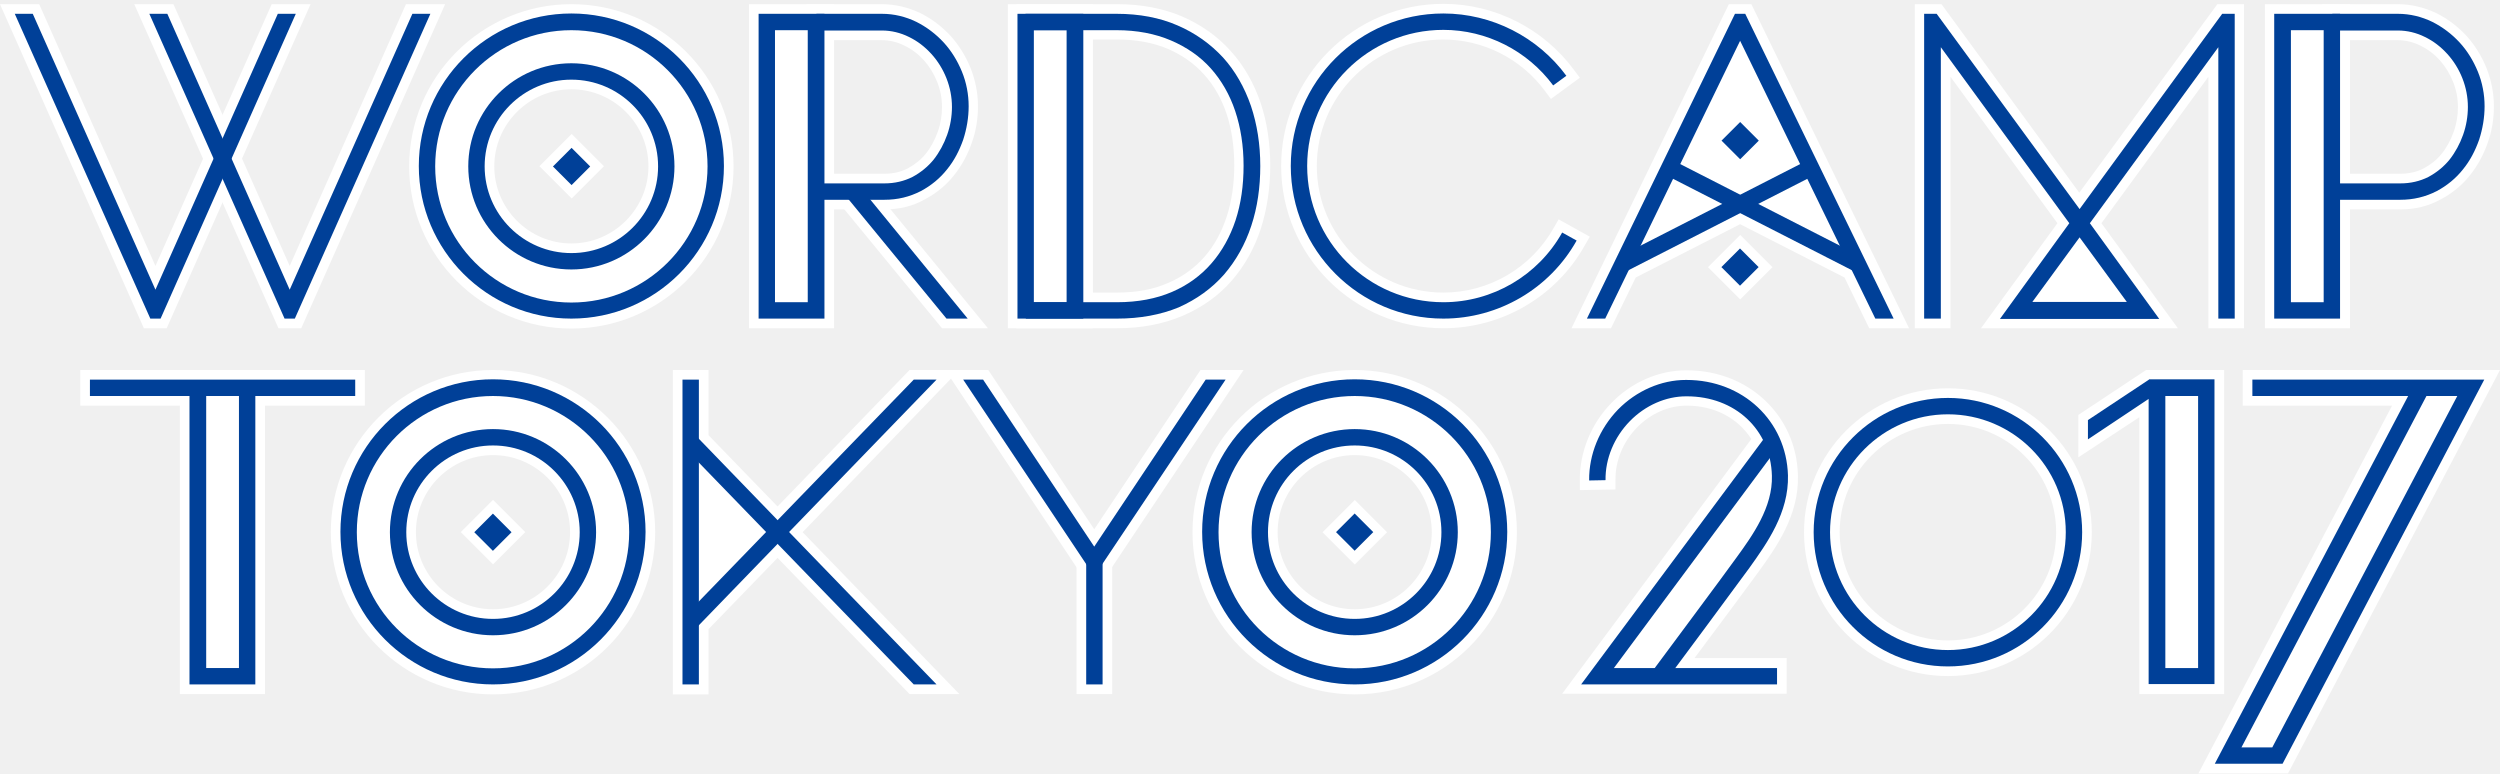
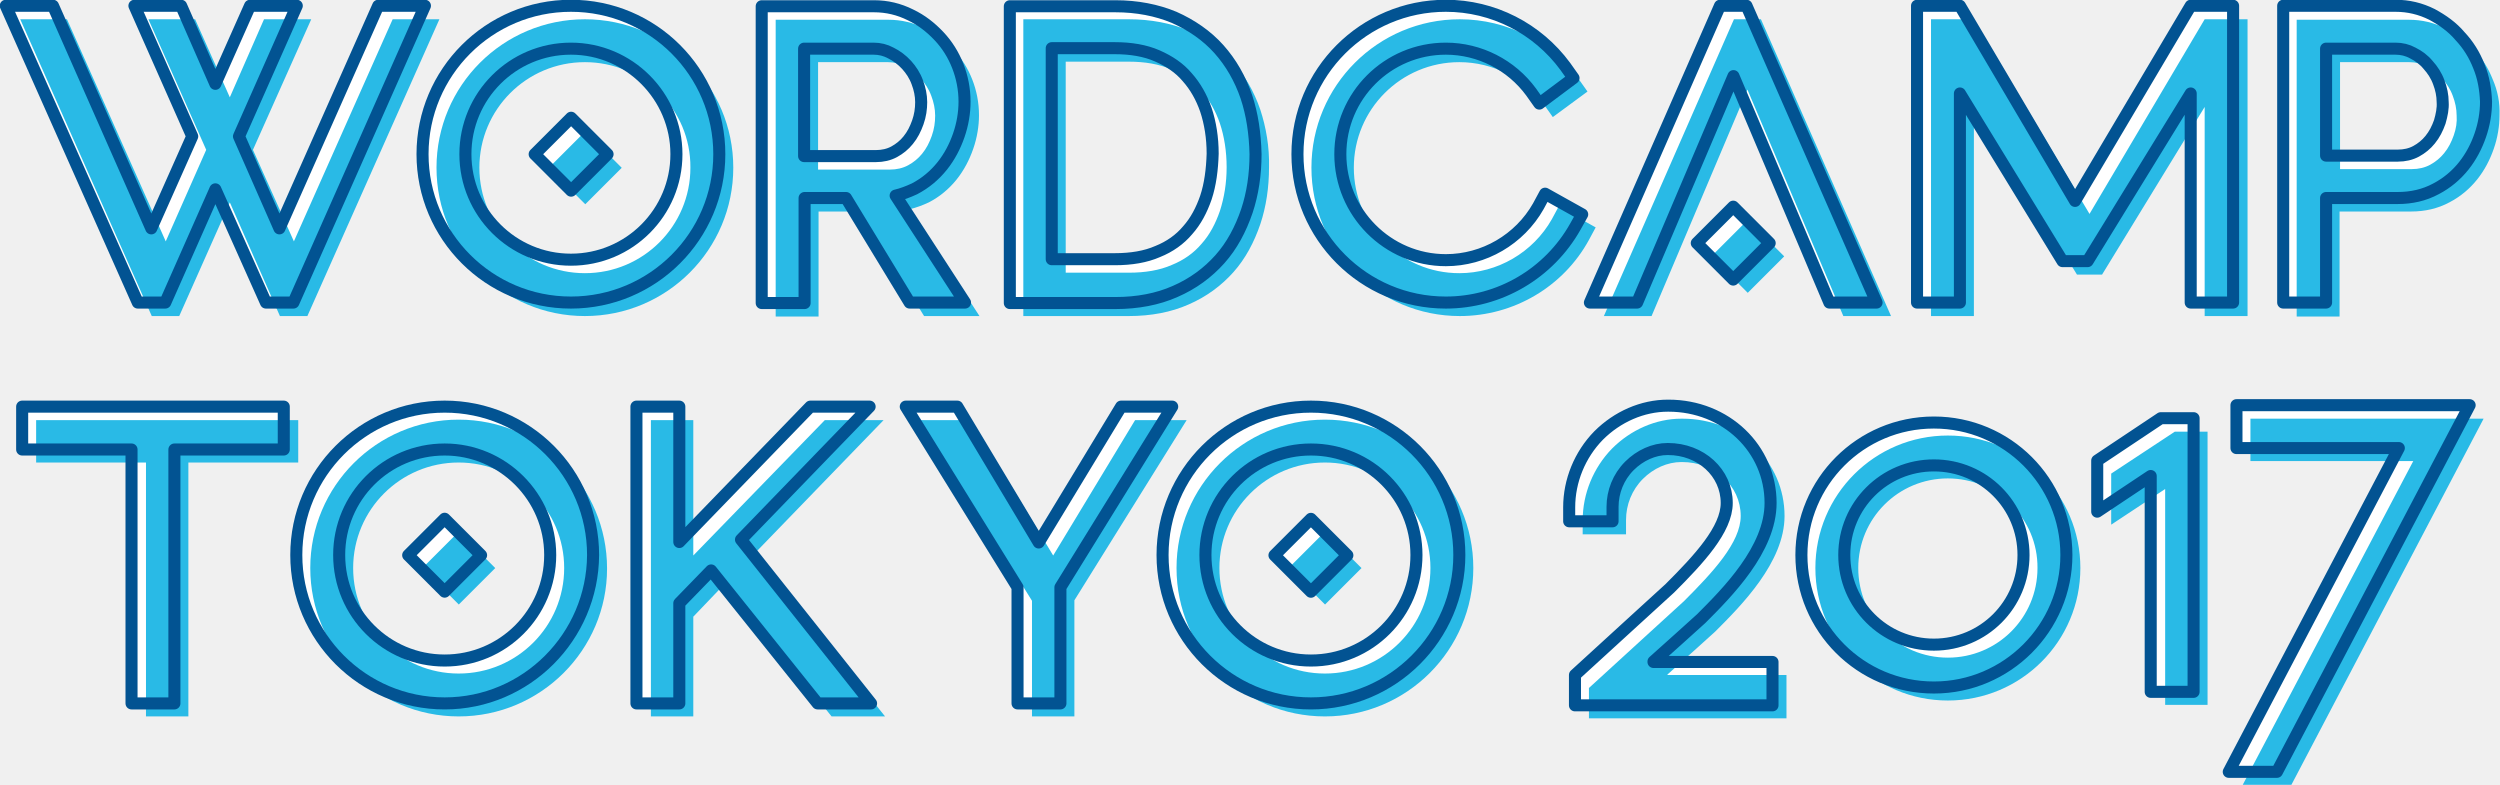
- <svg xmlns="http://www.w3.org/2000/svg" viewBox="0 0 778.4 240.8">
-   <path fill="#FFF" d="M547.2 178.5c5.8-8 13-18 12.6-30.6-.5-18.6-15.4-32.6-34.6-32.6h-.2c-8.5 0-17 3.7-23.2 10.1-6.4 6.5-10 15.4-9.9 24.2v3l11.1-.2v-3c-.1-5.9 2.4-11.9 6.7-16.3 4.2-4.3 9.8-6.8 15.4-6.8h.1c8.8 0 16 4 20.1 10.4L486.4 216h69.9v-11.1h-28.7c7.3-9.7 18-24.2 19.6-26.4zm-135.413-12.778l10.04-10.04 10.042 10.04-10.042 10.04zM167.96 51.75L178 41.71l10.04 10.04L178 61.793zm-24.493 113.918l10.04-10.04 10.042 10.04-10.042 10.04zM531.79 83.193l10.042-10.04 10.04 10.04-10.04 10.04zM268.7 54.7h-2l-7.4 6.1 34 41.4h14.3m27.6 69.6h11.1v44.3h-11.1z" />
-   <path fill="#FFF" d="M340.7 184.9l-46.4-69.7h13.4l33 49.6 33.1-49.6h13.4m219.3 95.3c-24.7 0-44.8-20.1-44.8-44.8s20.1-44.8 44.8-44.8 44.8 20.1 44.8 44.8-20.1 44.8-44.8 44.8zm0-78.5c-18.6 0-33.7 15.1-33.7 33.7s15.1 33.7 33.7 33.7 33.7-15.1 33.7-33.7-15.1-33.7-33.7-33.7zm-453-16.8c-27.8 0-50.5 22.6-50.5 50.5s22.6 50.5 50.5 50.5 50.5-22.6 50.5-50.5-22.7-50.5-50.5-50.5zm24 50.5c0 13.2-10.8 24-24 24s-24-10.8-24-24 10.8-24 24-24 24 10.7 24 24z" />
-   <path fill="#004098" d="M153.5 213.1c-26.2 0-47.5-21.3-47.5-47.5s21.3-47.5 47.5-47.5 47.5 21.3 47.5 47.5c-.1 26.2-21.4 47.5-47.5 47.5zm0-89.8c-23.4 0-42.4 19-42.4 42.4s19 42.4 42.4 42.4 42.4-19 42.4-42.4-19.1-42.4-42.4-42.4z" />
-   <path fill="#004098" d="M153.5 197.8c-17.7 0-32.1-14.4-32.1-32.1s14.4-32.1 32.1-32.1 32.1 14.4 32.1 32.1-14.4 32.1-32.1 32.1zm0-59.1c-14.9 0-27 12.1-27 27s12.1 27 27 27 27-12.1 27-27-12.1-27-27-27z" />
-   <path fill="#004098" d="M153.47 159.915l5.8 5.798-5.8 5.798-5.798-5.797z" />
-   <path fill="#FFF" d="M421.8 115.2c-27.8 0-50.5 22.6-50.5 50.5s22.6 50.5 50.5 50.5 50.5-22.6 50.5-50.5-22.7-50.5-50.5-50.5zm24 50.5c0 13.2-10.8 24-24 24s-24-10.8-24-24 10.8-24 24-24 24 10.7 24 24z" />
-   <path fill="#004098" d="M421.8 213.1c-26.2 0-47.5-21.3-47.5-47.5s21.3-47.5 47.5-47.5 47.5 21.3 47.5 47.5-21.3 47.5-47.5 47.5zm0-89.8c-23.4 0-42.4 19-42.4 42.4s19 42.4 42.4 42.4 42.4-19 42.4-42.4-19-42.4-42.4-42.4z" />
-   <path fill="#004098" d="M421.8 197.8c-17.7 0-32.1-14.4-32.1-32.1s14.4-32.1 32.1-32.1c17.7 0 32.1 14.4 32.1 32.1s-14.4 32.1-32.1 32.1zm0-59.1c-14.9 0-27 12.1-27 27s12.1 27 27 27 27-12.1 27-27-12.1-27-27-27z" />
-   <path fill="#004098" d="M421.782 159.882l5.798 5.798-5.798 5.798-5.798-5.798z" />
-   <path fill="#FFF" d="M113.6 115.2H25v11.1h31v89.8h26.5v-89.8h31.1" />
-   <path fill="#004098" d="M79.5 213.1H59v-92.3h5.2V208h10.2v-87.2h5.1" />
-   <path fill="#004098" d="M28 118.2h82.6v5.1H28z" />
-   <path fill="#FFF" d="M668.2 115.2l-21.1 14v13.2l19-12.5v86.2h26.4V115.2" />
-   <path fill="#004098" d="M669.1 118.2l-19 12.6v6l18.9-12.6V213h20.5v-94.9h-20.4zm15.3 89.8h-10.2v-84.7h10.2V208z" />
-   <g fill="#004098">
-     <path d="M338.2 174.8h5.1v38.3h-5.1z" />
-     <path d="M381.6 118.2h-6.2l-34.7 52-34.6-52h-6.2l40.8 61.2" />
-   </g>
-   <path fill="#FFF" d="M298.7 115.2h-15.5l-41.1 42.5-21.5-22.2v-20.3h-11.1v101h11.1v-20.3l21.5-22.2 41.1 42.4h15.5l-48.8-50.4" />
-   <path fill="#004098" d="M212.5 118.2h5.1v94.9h-5.1z" />
-   <path fill="#004098" d="M216.9 135.9l-3.7 3.6 71.3 73.6h7.1" />
-   <path fill="#004098" d="M284.5 118.2l-71.3 73.6 3.7 3.6 74.7-77.2" />
-   <g fill="#004098">
-     <path d="M518.5 212.2l-4.1-3.1c.2-.3 23.9-32.1 26.2-35.4 5.1-7 11.4-15.8 11.1-25.6-.4-14.4-11.5-24.7-26.5-24.7h-.2c-6.3 0-12.7 2.8-17.5 7.7-4.9 5-7.7 11.7-7.6 18.4l-5.1.1c-.1-8.1 3.2-16.1 9-22.1 5.7-5.8 13.4-9.2 21.1-9.2h.2c17.5 0 31.1 12.7 31.6 29.7.3 11.6-6.5 21.1-12 28.8-2.3 3.2-25.2 34.1-26.2 35.4z" />
-     <path d="M553.3 213.1h-61l57.5-77.3 4.1 3-51.4 69.2h50.8" />
-   </g>
-   <path fill="#FFF" d="M698.3 115.2v11.1h46.5l-60.3 114.5h27.9l66-125.6" />
-   <path fill="#004098" d="M773.5 118.2h-72.2v5.1h48.5l-60.2 114.5h21.1l62.8-119.6zm-66 114.5h-9.6l57.6-109.4h9.6l-57.6 109.4zm-101-25.2c-23.1 0-41.8-18.8-41.8-41.8 0-23.1 18.8-41.8 41.8-41.8s41.8 18.8 41.8 41.8c0 23-18.7 41.8-41.8 41.8zm0-78.5c-20.2 0-36.7 16.5-36.7 36.7 0 20.2 16.5 36.7 36.7 36.7 20.2 0 36.7-16.5 36.7-36.7 0-20.3-16.5-36.7-36.7-36.7z" />
-   <path fill="#FFF" d="M449.4 102.2c-27.8 0-50.5-22.6-50.5-50.5 0-27.8 22.6-50.5 50.5-50.5 16 0 31.2 7.7 40.7 20.6l1.8 2.4-9 6.6-1.8-2.4c-7.4-10.1-19.3-16.1-31.7-16.1-21.7 0-39.4 17.7-39.4 39.4s17.7 39.4 39.4 39.4c14.2 0 27.4-7.7 34.4-20.2l1.5-2.6 9.7 5.4-1.5 2.6c-8.9 16-25.8 25.9-44.1 25.9zm298-37h-24.3V54.1h24.3c2.7 0 5.2-.6 7.3-1.7 2.2-1.2 4.1-2.7 5.6-4.6 1.6-2 2.8-4.3 3.7-6.8.9-2.5 1.3-5.1 1.3-7.7 0-2.7-.5-5.3-1.5-7.8s-2.4-4.8-4.1-6.7c-1.7-1.9-3.8-3.5-6.1-4.6-2.2-1.1-4.6-1.7-7.1-1.7h-23.4V1.3h23.4c4.2 0 8.3 1 12.1 2.8 3.6 1.8 6.7 4.2 9.4 7.1 2.6 2.9 4.7 6.3 6.2 10 1.5 3.8 2.3 7.8 2.3 11.9 0 3.8-.6 7.7-1.9 11.3-1.3 3.7-3.1 7.1-5.5 10.1-2.5 3.2-5.6 5.7-9.2 7.6-3.8 2.1-8 3.1-12.5 3.1zm-399.6 37h-31.4V91.1h31.4c6.1 0 11.4-1 15.9-3 4.5-1.9 8.3-4.7 11.3-8.1 3-3.4 5.3-7.6 6.9-12.4 1.6-4.9 2.4-10.3 2.4-16.1 0-5.8-.8-11.3-2.4-16.1-1.6-4.7-3.9-8.8-7-12.2-3-3.4-6.9-6.1-11.3-8-4.5-1.9-9.8-2.9-15.7-2.9h-31.4v-11h31.4c7.4 0 14.2 1.3 20.1 3.8 6 2.6 11.1 6.2 15.2 10.8 4.1 4.5 7.2 10 9.3 16.1 2 6 3 12.6 3 19.6 0 6.9-1 13.5-2.9 19.5-2 6.2-5.1 11.7-9.1 16.3-4.1 4.7-9.2 8.3-15.2 10.9-6.1 2.6-12.9 3.9-20.5 3.9zm-254 0h-7.1L41.8 1.3H54l36.2 81.5 36.2-81.5h12.2" />
-   <path fill="#FFF" d="M51.9 102.2h-7.1L0 1.3h12.2l36.2 81.5L84.6 1.3h12.1m178.7 63.9h-24.3V54.1h24.3c2.7 0 5.2-.6 7.3-1.7 2.2-1.2 4.1-2.7 5.6-4.6 1.6-2 2.8-4.3 3.7-6.8.9-2.5 1.3-5.1 1.3-7.7 0-2.7-.5-5.3-1.5-7.8s-2.4-4.8-4.1-6.7c-1.7-1.9-3.8-3.5-6.1-4.6-2.2-1.1-4.6-1.7-7.1-1.7h-23.4V1.3h23.4c4.2 0 8.3 1 12.1 2.8 3.6 1.8 6.7 4.2 9.4 7.1 2.6 2.9 4.7 6.3 6.2 10 1.5 3.8 2.3 7.8 2.3 11.9 0 3.8-.6 7.7-1.9 11.3-1.3 3.7-3.1 7.1-5.5 10.1-2.5 3.2-5.6 5.7-9.2 7.6-3.7 2.1-7.9 3.1-12.5 3.1zM177.9 1.3c-27.8 0-50.5 22.6-50.5 50.5 0 27.8 22.6 50.5 50.5 50.5s50.5-22.6 50.5-50.5-22.6-50.5-50.5-50.5zm24 50.5c0 13.2-10.8 24-24 24s-24-10.8-24-24 10.8-24 24-24 24 10.7 24 24z" />
-   <path fill="#004098" d="M177.9 99.2c-26.2 0-47.5-21.3-47.5-47.5s21.3-47.5 47.5-47.5 47.5 21.3 47.5 47.5-21.3 47.5-47.5 47.5zm0-89.8c-23.4 0-42.4 19-42.4 42.4s19 42.4 42.4 42.4 42.4-19 42.4-42.4-19-42.4-42.4-42.4z" />
-   <path fill="#004098" d="M177.9 83.9c-17.7 0-32.1-14.4-32.1-32.1s14.4-32.1 32.1-32.1S210 34.1 210 51.8s-14.4 32.1-32.1 32.1zm0-59.1c-14.9 0-27 12.1-27 27s12.1 27 27 27 27-12.1 27-27-12.1-27-27-27z" />
-   <path fill="#004098" d="M177.964 46.034l5.798 5.8-5.798 5.797-5.8-5.797zM449.4 99.2c-26.2 0-47.5-21.3-47.5-47.5s21.3-47.5 47.5-47.5c15.1 0 29.4 7.3 38.3 19.4l-4.1 3c-8-10.8-20.7-17.3-34.2-17.3-23.4 0-42.4 19-42.4 42.4s19 42.4 42.4 42.4c15.3 0 29.5-8.3 37-21.7l4.5 2.5c-8.4 15-24.3 24.3-41.5 24.3z" />
-   <path fill="#FFF" d="M705.2 1.3h26.5v100.9h-26.5z" />
-   <path fill="#004098" d="M747.4 62.2h-21.3v-5.1h21.3c3.2 0 6.1-.7 8.7-2 2.6-1.4 4.8-3.2 6.6-5.4 1.8-2.3 3.2-4.9 4.2-7.7s1.5-5.8 1.5-8.7c0-3.1-.6-6.1-1.7-8.9-1.1-2.8-2.7-5.4-4.7-7.6-2-2.2-4.3-4-7-5.3-2.6-1.3-5.5-2-8.4-2h-20.4V4.3h20.4c3.8 0 7.4.9 10.7 2.5 3.2 1.6 6.1 3.8 8.5 6.4 2.4 2.6 4.3 5.7 5.7 9.1 1.4 3.4 2.1 7.1 2.1 10.8 0 3.5-.6 7-1.7 10.4-1.2 3.4-2.8 6.5-5 9.2-2.2 2.8-5 5.1-8.2 6.8-3.5 1.8-7.3 2.7-11.3 2.7z" />
-   <path fill="#004098" d="M728.6 99.2h-20.5V4.3h20.5v94.9zm-15.3-5.1h10.2V9.4h-10.2v84.7z" />
-   <path fill="#FFF" d="M313.8 1.3h26.5v100.9h-26.5z" />
-   <path fill="#004098" d="M347.8 99.2h-28.4v-5.1h28.4c6.5 0 12.2-1.1 17.1-3.2 4.9-2.1 9-5.1 12.3-8.9 3.3-3.8 5.8-8.3 7.5-13.4 1.7-5.2 2.5-10.9 2.5-17 0-6.2-.9-11.9-2.6-17-1.7-5.1-4.3-9.6-7.6-13.3-3.3-3.7-7.5-6.6-12.4-8.7-4.9-2.1-10.6-3.2-16.9-3.2h-28.4V4.3h28.4c7 0 13.4 1.2 18.9 3.6 5.6 2.4 10.3 5.8 14.2 10 3.8 4.2 6.7 9.3 8.7 15.1 1.9 5.7 2.9 11.9 2.9 18.7 0 6.6-.9 12.9-2.8 18.6-1.9 5.8-4.8 10.9-8.5 15.2-3.8 4.3-8.5 7.7-14.1 10.2-5.6 2.3-12 3.5-19.2 3.5z" />
-   <path fill="#004098" d="M337.3 99.2h-20.5V4.3h20.5v94.9zm-15.4-5.1h10.2V9.4h-10.2v84.7z" />
-   <g fill="#004098">
-     <path d="M134 4.3h-5.6L90.2 90.2 52.1 4.3h-5.6l42.1 94.9h3.2" />
-     <path d="M92.1 4.3h-5.6L48.4 90.2 10.2 4.3H4.6l42.2 94.9H50" />
-   </g>
-   <path fill="#FFF" d="M233.2 1.3h26.5v100.9h-26.5z" />
-   <path fill="#004098" d="M275.4 62.2h-21.3v-5.1h21.3c3.2 0 6.1-.7 8.7-2 2.6-1.4 4.8-3.2 6.6-5.4 1.8-2.3 3.2-4.9 4.2-7.7s1.5-5.8 1.5-8.7c0-3.1-.6-6.1-1.7-8.9-1.1-2.8-2.7-5.4-4.7-7.6-2-2.2-4.3-4-7-5.3-2.6-1.3-5.5-2-8.4-2h-20.4V4.3h20.4c3.8 0 7.4.9 10.7 2.5 3.2 1.6 6.1 3.8 8.5 6.4 2.4 2.6 4.3 5.7 5.7 9.1 1.4 3.4 2.1 7.1 2.1 10.8 0 3.5-.6 7-1.7 10.4-1.2 3.4-2.8 6.5-5 9.2-2.2 2.8-5 5.1-8.2 6.8-3.5 1.8-7.2 2.7-11.3 2.7z" />
-   <path fill="#004098" d="M256.7 99.2h-20.5V4.3h20.5v94.9zm-15.4-5.1h10.2V9.4h-10.2v84.7zm26.2-36.2l-4 3.3 31.2 38h6.6" />
-   <path fill="#FFF" d="M545.3 1.3h-7l-49 100.9h12.3l7.7-15.8 32.5-16.6 32.5 16.6 7.7 15.8h12.4" />
-   <path fill="#004098" d="M563.05 49.78l2.32 4.54-59.478 30.4-2.32-4.54z" />
-   <path fill="#004098" d="M520.62 49.79l59.48 30.4-2.322 4.542-59.48-30.4zm21.195-11.804l5.798 5.8-5.798 5.797-5.8-5.798zm-.048 39.38l5.798 5.798-5.798 5.8-5.8-5.8z" />
-   <path fill="#004098" d="M543.4 4.3h-3.2l-46.1 94.9h5.7l42-86.5 42.1 86.5h5.7" />
-   <path fill="#FFF" d="M690.4 1.3l-43 58.7-42.9-58.7h-8.3v100.9h11.1V23.9l33.3 45.6-23.8 32.7h61.3l-23.8-32.7 33.3-45.6v78.3h11.1V1.3" />
-   <path fill="#004098" d="M604.3 99.2V14.7l40 54.8-21.6 29.8h49.6l-21.6-29.8 40-54.8v84.5h5.1V4.3h-3.9l-44.4 60.8L603 4.3h-3.9v94.9h5.2zm57.9-5.2h-29.4l14.7-20.1L662.2 94z" />
+ <svg xmlns="http://www.w3.org/2000/svg" id="レイヤー_1" width="518.9" height="162.9" viewBox="0 0 518.9 162.9">
+   <style>.st0{fill:#fff}.st1{fill:#29bae6}.st2{fill:none;stroke:#025392;stroke-width:2.5;stroke-linecap:round;stroke-linejoin:round}</style>
+   <path class="st0" d="M118.5 62.8c-17 0-30.8-13.8-30.8-30.8s13.8-30.8 30.8-30.8S149.3 15 149.3 32s-13.8 30.8-30.8 30.8zm0-52.7c-12.1 0-21.9 9.8-21.9 21.9 0 12.1 9.8 21.9 21.9 21.9 12.1 0 21.9-9.8 21.9-21.9 0-12-9.8-21.9-21.9-21.9z" />
+   <path transform="rotate(-44.996 118.491 32.04)" class="st0" d="M113.2 26.7h10.7v10.7h-10.7z" />
+   <path class="st0" d="M300.1 62.8c-17 0-30.8-13.8-30.8-30.8s13.8-30.8 30.8-30.8c9.8 0 19 4.7 24.8 12.6l1.7 2.4-7.1 5.3-1.7-2.4c-4.1-5.6-10.7-9-17.7-9-12.1 0-21.9 9.8-21.9 21.9s9.8 22 21.9 22c7.9 0 15.3-4.3 19.2-11.2l1.4-2.6 7.7 4.3L327 47c-5.5 9.8-15.8 15.8-26.9 15.8zm-41.4-42.7c-1.3-3.8-3.2-7.1-5.7-9.9-2.5-2.8-5.7-5-9.3-6.6-3.6-1.5-7.7-2.3-12.2-2.3h-21.9v61.6h21.9c4.6 0 8.8-.8 12.4-2.4 3.7-1.6 6.8-3.9 9.3-6.7 2.5-2.8 4.3-6.2 5.6-10 1.2-3.6 1.8-7.6 1.8-11.8-.1-4.3-.7-8.3-1.9-11.9zM250.3 41c-.9 2.6-2.1 4.9-3.8 6.8-1.6 1.9-3.7 3.4-6.2 4.4-2.5 1.1-5.5 1.6-8.9 1.6h-13.1V10h13.1c3.3 0 6.3.5 8.8 1.6 2.5 1.1 4.6 2.5 6.2 4.4 1.7 1.9 3 4.2 3.9 6.8.9 2.7 1.4 5.8 1.4 9.1-.1 3.3-.5 6.4-1.4 9.1z" />
+   <path transform="rotate(-44.992 359.763 50.457)" class="st0" d="M354.4 45.1h10.7v10.7h-10.7z" />
+   <path class="st0" d="M379.7 62.8l-19.9-47-20 47H330l27-61.6h5.5l27 61.6zm134.8-49.1c-.9-2.3-2.2-4.4-3.9-6.2-1.6-1.9-3.6-3.3-5.8-4.5-2.4-1.2-4.9-1.8-7.6-1.8h-23.3v61.6h8.9V41.1h14.9c2.8 0 5.5-.6 7.9-1.9 2.3-1.2 4.2-2.8 5.8-4.8 1.5-1.9 2.6-4 3.4-6.3.8-2.3 1.2-4.7 1.2-7-.1-2.5-.5-5-1.5-7.4zm-8.1 11.6c-.5 1.4-1.1 2.6-2 3.7-.8 1-1.8 1.8-2.9 2.4-1.1.6-2.4.9-3.8.9h-14.9V10.1h14.4c1.3 0 2.5.3 3.6.9 1.2.6 2.3 1.4 3.2 2.5.9 1 1.7 2.2 2.2 3.6.5 1.3.8 2.7.8 4.1.1 1.3-.2 2.7-.6 4.1zM188.8 62.8h11.5l-14.4-22.2c1.3-.3 2.6-.8 3.9-1.4 2.3-1.2 4.2-2.8 5.8-4.8 1.5-1.9 2.6-4 3.4-6.3.8-2.3 1.2-4.7 1.2-7 0-2.6-.5-5.1-1.4-7.4-.9-2.3-2.2-4.4-3.9-6.2-1.7-1.8-3.6-3.3-5.9-4.4-2.4-1.2-4.9-1.8-7.6-1.8h-23.3v61.6h8.9V41.1h8.6l13.2 21.7zm-21.9-52.7h14.4c1.3 0 2.5.3 3.6.9 1.2.6 2.3 1.4 3.3 2.5.9 1 1.7 2.2 2.2 3.6.5 1.3.8 2.7.8 4.1 0 1.4-.2 2.8-.7 4.2-.5 1.4-1.1 2.6-2 3.7-.8 1-1.8 1.8-2.9 2.4-1.1.6-2.4.9-3.8.9h-14.9V10.1zM78.5 1.2L58 47.4l-8.4-19.1 12-27.1h-9.7l-7.2 16.2-7.1-16.2h-9.7l12 27.1-8.5 19.1L11 1.2H1.2l27.4 61.6h5.7l10.4-23.5 10.5 23.5h5.7L88.2 1.2zm376.2 0l-24 40.5-23.9-40.5h-8.9v61.6h8.9V19.4l21.3 34.8h5.2l21.4-34.8v43.4h8.8V1.2z" />
+   <path class="st1" d="M121.4 65.6c-17 0-30.8-13.8-30.8-30.8S104.4 4 121.4 4s30.8 13.8 30.8 30.8-13.8 30.8-30.8 30.8zm0-52.7c-12.1 0-21.9 9.8-21.9 21.9 0 12.1 9.8 21.9 21.9 21.9 12.1 0 21.9-9.8 21.9-21.9.1-12.1-9.8-21.9-21.9-21.9z" />
+   <path transform="rotate(-45.001 121.439 34.804)" class="st1" d="M116.1 29.5h10.7v10.7h-10.7z" />
+   <path class="st1" d="M303 65.6c-17 0-30.8-13.8-30.8-30.8S286 4 303 4c9.8 0 19 4.7 24.8 12.6l1.7 2.4-7.2 5.3-1.7-2.4c-4.1-5.6-10.7-9-17.7-9-12.1 0-21.9 9.8-21.9 21.9 0 12.1 9.8 21.9 21.9 21.9 7.9 0 15.3-4.3 19.2-11.2l1.4-2.6 7.7 4.3-1.4 2.6c-5.3 9.7-15.6 15.8-26.8 15.8zm-41.4-42.8c-1.3-3.8-3.2-7.1-5.7-9.9-2.5-2.8-5.7-5-9.3-6.6C243 4.8 238.8 4 234.3 4h-21.9v61.6h21.9c4.6 0 8.8-.8 12.4-2.4 3.7-1.6 6.8-3.9 9.3-6.7 2.5-2.8 4.3-6.2 5.6-10 1.2-3.6 1.8-7.6 1.8-11.8.1-4.2-.6-8.2-1.8-11.9zm-8.4 21c-.9 2.6-2.1 4.9-3.8 6.8-1.6 1.9-3.7 3.4-6.2 4.4-2.5 1.1-5.5 1.6-8.9 1.6h-13.1V12.8h13.1c3.3 0 6.3.5 8.8 1.6 2.5 1.1 4.6 2.5 6.2 4.4 1.7 1.9 3 4.2 3.9 6.8.9 2.7 1.4 5.8 1.4 9.1s-.5 6.3-1.4 9.1z" />
+   <path transform="rotate(-44.992 362.712 53.214)" class="st1" d="M357.4 47.9h10.7v10.7h-10.7z" />
+   <path class="st1" d="M382.6 65.6l-19.9-47-19.9 47h-9.9l27-61.6h5.6l27 61.6zm134.8-49.1c-.9-2.3-2.2-4.4-3.9-6.2-1.7-1.8-3.6-3.3-5.9-4.4-2.4-1.2-4.9-1.8-7.6-1.8h-23.3v61.6h8.9V43.9h14.9c2.8 0 5.5-.6 7.9-1.9 2.3-1.2 4.2-2.8 5.8-4.8 1.5-1.9 2.6-4 3.4-6.3.8-2.3 1.2-4.7 1.2-7 .1-2.6-.4-5.1-1.4-7.4zm-8.1 11.6c-.5 1.4-1.1 2.6-2 3.7-.8 1-1.8 1.8-2.9 2.4-1.1.6-2.4.9-3.8.9h-14.9V12.9h14.4c1.3 0 2.5.3 3.6.9 1.2.6 2.3 1.4 3.2 2.5.9 1 1.7 2.2 2.2 3.6.5 1.3.8 2.7.8 4.1.1 1.3-.1 2.7-.6 4.1zM191.8 65.6h11.5l-14.4-22.2c1.3-.3 2.6-.8 3.9-1.4 2.3-1.2 4.2-2.8 5.8-4.8 1.5-1.9 2.6-4 3.4-6.3.8-2.3 1.2-4.7 1.2-7 0-2.6-.5-5.1-1.4-7.4-.9-2.3-2.2-4.4-3.9-6.2-1.7-1.8-3.6-3.3-5.9-4.4-2.4-1.2-4.9-1.8-7.6-1.8H161v61.6h8.9V43.9h8.6l13.3 21.7zm-21.9-52.7h14.4c1.3 0 2.5.3 3.6.9 1.2.6 2.3 1.4 3.2 2.5.9 1 1.7 2.2 2.2 3.6.5 1.3.8 2.7.8 4.1 0 1.4-.2 2.8-.7 4.2-.5 1.4-1.1 2.6-2 3.7-.8 1-1.8 1.8-2.9 2.4-1.1.6-2.4.9-3.8.9h-14.9V12.9zM81.5 4L61 50.1l-8.5-19L64.6 4h-9.8l-7.1 16.2L40.5 4h-9.7l12 27.1-8.4 19L13.9 4H4.2l27.3 61.6h5.7L47.7 42l10.4 23.6h5.7L91.2 4zm376.1 0l-23.9 40.4-24-40.4h-8.9v61.6h8.9V22.2L431.1 57h5.2l21.3-34.8v43.4h8.9V4z" />
+   <path class="st2" d="M118.5 62.8c-17 0-30.8-13.8-30.8-30.8s13.8-30.8 30.8-30.8S149.3 15 149.3 32s-13.8 30.8-30.8 30.8zm0-52.7c-12.1 0-21.9 9.8-21.9 21.9 0 12.1 9.8 21.9 21.9 21.9 12.1 0 21.9-9.8 21.9-21.9 0-12-9.8-21.9-21.9-21.9z" />
+   <path transform="rotate(-44.996 118.491 32.04)" class="st2" d="M113.2 26.7h10.7v10.7h-10.7z" />
+   <path class="st2" d="M300.1 62.8c-17 0-30.8-13.8-30.8-30.8s13.8-30.8 30.8-30.8c9.8 0 19 4.7 24.8 12.6l1.7 2.4-7.1 5.3-1.7-2.4c-4.1-5.6-10.7-9-17.7-9-12.1 0-21.9 9.8-21.9 21.9s9.8 22 21.9 22c7.9 0 15.3-4.3 19.2-11.2l1.4-2.6 7.7 4.3L327 47c-5.5 9.8-15.8 15.8-26.9 15.8zm-41.4-42.7c-1.3-3.8-3.2-7.1-5.7-9.9-2.5-2.8-5.7-5-9.3-6.6-3.6-1.5-7.7-2.3-12.2-2.3h-21.9v61.6h21.9c4.6 0 8.8-.8 12.4-2.4 3.7-1.6 6.8-3.9 9.3-6.7 2.5-2.8 4.3-6.2 5.6-10 1.2-3.6 1.8-7.6 1.8-11.8-.1-4.3-.7-8.3-1.9-11.9zM250.3 41c-.9 2.6-2.1 4.9-3.8 6.8-1.6 1.9-3.7 3.4-6.2 4.4-2.5 1.1-5.5 1.6-8.9 1.6h-13.1V10h13.1c3.3 0 6.3.5 8.8 1.6 2.5 1.1 4.6 2.5 6.2 4.4 1.7 1.9 3 4.2 3.9 6.8.9 2.7 1.4 5.8 1.4 9.1-.1 3.3-.5 6.4-1.4 9.1z" />
+   <path transform="rotate(-44.992 359.763 50.457)" class="st2" d="M354.4 45.1h10.7v10.7h-10.7z" />
+   <path class="st2" d="M379.7 62.8l-19.9-47-20 47H330l27-61.6h5.5l27 61.6zm134.8-49.1c-.9-2.3-2.2-4.4-3.9-6.2-1.6-1.9-3.6-3.3-5.8-4.5-2.4-1.2-4.9-1.8-7.6-1.8h-23.3v61.6h8.9V41.1h14.9c2.8 0 5.5-.6 7.9-1.9 2.3-1.2 4.2-2.8 5.8-4.8 1.5-1.9 2.6-4 3.4-6.3.8-2.3 1.2-4.7 1.2-7-.1-2.5-.5-5-1.5-7.4zm-8.1 11.6c-.5 1.4-1.1 2.6-2 3.7-.8 1-1.8 1.8-2.9 2.4-1.1.6-2.4.9-3.8.9h-14.9V10.1h14.4c1.3 0 2.5.3 3.6.9 1.2.6 2.3 1.4 3.2 2.5.9 1 1.7 2.2 2.2 3.6.5 1.3.8 2.7.8 4.1.1 1.3-.2 2.7-.6 4.1zM188.8 62.8h11.5l-14.4-22.2c1.3-.3 2.6-.8 3.9-1.4 2.3-1.2 4.2-2.8 5.8-4.8 1.5-1.9 2.6-4 3.4-6.3.8-2.3 1.2-4.7 1.2-7 0-2.6-.5-5.1-1.4-7.4-.9-2.3-2.2-4.4-3.9-6.2-1.7-1.8-3.6-3.3-5.9-4.4-2.4-1.2-4.9-1.8-7.6-1.8h-23.3v61.6h8.9V41.1h8.6l13.2 21.7zm-21.9-52.7h14.4c1.3 0 2.5.3 3.6.9 1.2.6 2.3 1.4 3.3 2.5.9 1 1.7 2.2 2.2 3.6.5 1.3.8 2.7.8 4.1 0 1.4-.2 2.8-.7 4.2-.5 1.4-1.1 2.6-2 3.7-.8 1-1.8 1.8-2.9 2.4-1.1.6-2.4.9-3.8.9h-14.9V10.1zM78.5 1.2L58 47.4l-8.4-19.1 12-27.1h-9.7l-7.2 16.2-7.1-16.2h-9.7l12 27.1-8.5 19.1L11 1.2H1.2l27.4 61.6h5.7l10.4-23.5 10.5 23.5h5.7L88.2 1.2zm376.2 0l-24 40.5-23.9-40.5h-8.9v61.6h8.9V19.4l21.3 34.8h5.2l21.4-34.8v43.4h8.8V1.2z" />
+   <path class="st0" d="M92.3 146c-17 0-30.8-13.8-30.8-30.8s13.8-30.8 30.8-30.8 30.8 13.8 30.8 30.8c-.1 17-13.9 30.8-30.8 30.8zm0-52.7c-12.1 0-21.9 9.8-21.9 21.9 0 12.1 9.8 21.9 21.9 21.9 12.1 0 21.9-9.8 21.9-21.9 0-12.1-9.9-21.9-21.9-21.9z" />
+   <path transform="rotate(-45.001 92.253 115.197)" class="st0" d="M86.9 109.9h10.7v10.7H86.9z" />
+   <path class="st0" d="M272.1 146c-17 0-30.8-13.8-30.8-30.8s13.8-30.8 30.8-30.8 30.8 13.8 30.8 30.8S289 146 272.1 146zm0-52.7c-12.1 0-21.9 9.8-21.9 21.9 0 12.1 9.8 21.9 21.9 21.9 12.1 0 21.9-9.8 21.9-21.9 0-12.1-9.8-21.9-21.9-21.9z" />
+   <path transform="rotate(-45.001 272.079 115.2)" class="st0" d="M266.7 109.9h10.7v10.7h-10.7z" />
+   <path class="st0" d="M243.3 84.4h-10.6l-17.1 28.2-16.9-28.2H188l23.2 37.5V146h8.9v-24.1zm-184.4 0H4.6v8.9h22.7V146h8.9V93.3h22.7zM169.7 146h11.1l-27-34 26.7-27.6h-12.3L141 112.5V84.4h-8.9V146h8.9v-20.8l6.6-6.8z" />
+   <path class="st1" d="M95.2 148.7c-17 0-30.8-13.8-30.8-30.8s13.8-30.8 30.8-30.8S126 101 126 118c0 16.9-13.8 30.7-30.8 30.7zm0-52.7c-12.1 0-21.9 9.8-21.9 21.9 0 12.1 9.8 21.9 21.9 21.9 12.1 0 21.9-9.8 21.9-21.9 0-12-9.8-21.9-21.9-21.9z" />
+   <path transform="rotate(-45.001 95.188 117.958)" class="st1" d="M89.9 112.6h10.7v10.7H89.9z" />
+   <path class="st1" d="M275 148.7c-17 0-30.8-13.8-30.8-30.8S258 87.1 275 87.1s30.8 13.8 30.8 30.8-13.8 30.8-30.8 30.8zm0-52.7c-12.1 0-21.9 9.8-21.9 21.9 0 12.1 9.8 21.9 21.9 21.9 12.1 0 21.9-9.8 21.9-21.9 0-12-9.8-21.9-21.9-21.9z" />
+   <path transform="rotate(-45.001 274.99 117.96)" class="st1" d="M269.7 112.6h10.7v10.7h-10.7z" />
+   <path class="st1" d="M246.3 87.2h-10.7l-17 28.1-17-28.1h-10.7l23.3 37.5v24h8.8v-24.1zm-184.4 0H7.5V96h22.8v52.7h8.8V96h22.8zm110.7 61.5h11.1l-27-33.9 26.7-27.6h-12.2l-27.3 28.1V87.2h-8.8v61.5h8.8V128l6.6-6.9z" />
+   <path class="st2" d="M92.3 146c-17 0-30.8-13.8-30.8-30.8s13.8-30.8 30.8-30.8 30.8 13.8 30.8 30.8c-.1 17-13.9 30.8-30.8 30.8zm0-52.7c-12.1 0-21.9 9.8-21.9 21.9 0 12.1 9.8 21.9 21.9 21.9 12.1 0 21.9-9.8 21.9-21.9 0-12.1-9.9-21.9-21.9-21.9z" />
+   <path transform="rotate(-45.001 92.253 115.197)" class="st2" d="M86.9 109.9h10.7v10.7H86.9z" />
+   <path class="st2" d="M272.1 146c-17 0-30.8-13.8-30.8-30.8s13.8-30.8 30.8-30.8 30.8 13.8 30.8 30.8S289 146 272.1 146zm0-52.7c-12.1 0-21.9 9.8-21.9 21.9 0 12.1 9.8 21.9 21.9 21.9 12.1 0 21.9-9.8 21.9-21.9 0-12.1-9.8-21.9-21.9-21.9z" />
+   <path transform="rotate(-45.001 272.079 115.2)" class="st2" d="M266.7 109.9h10.7v10.7h-10.7z" />
+   <path class="st2" d="M243.3 84.4h-10.6l-17.1 28.2-16.9-28.2H188l23.2 37.5V146h8.9v-24.1zm-184.4 0H4.6v8.9h22.7V146h8.9V93.3h22.7zM169.7 146h11.1l-27-34 26.7-27.6h-12.3L141 112.5V84.4h-8.9V146h8.9v-20.8l6.6-6.8z" />
+   <path class="st0" d="M462.6 160.2L497.9 93h-33.7v-8.9h48.4l-40 76.1zm-61.2-17.5c-15.2 0-27.5-12.3-27.5-27.5s12.3-27.5 27.5-27.5 27.5 12.3 27.5 27.5c0 15.1-12.3 27.5-27.5 27.5zm0-46.1c-10.3 0-18.6 8.3-18.6 18.6s8.3 18.6 18.6 18.6 18.6-8.3 18.6-18.6-8.3-18.6-18.6-18.6zm53.9-9.8h-6.8l-13.2 8.8v10.6l11.1-7.4v44.8h8.9zm-112.1 50.5c2.4-2.1 9-8.1 9.9-8.9 5.4-5.4 14.4-14.4 14.4-24 0-11.3-9.3-20.2-21.2-20.2h-.1c-5.3 0-10.5 2.3-14.4 6.2-3.9 4-6.1 9.4-6.1 14.9v2.9h9v-3c0-3.1 1.2-6.2 3.5-8.5 2.2-2.2 5.1-3.5 7.9-3.5h.1c6.8 0 12.2 4.9 12.2 11.2 0 5.5-5.8 11.7-11.8 17.7-.5.5-12.1 11-19.7 18v6.3h41v-9h-24.7z" />
+   <path class="st1" d="M465.5 162.9l35.4-67.2h-33.8v-8.8h48.4l-39.9 76zm-61.2-17.5c-15.2 0-27.5-12.3-27.5-27.5s12.3-27.5 27.5-27.5 27.5 12.3 27.5 27.5-12.3 27.5-27.5 27.5zm0-46.1c-10.3 0-18.6 8.3-18.6 18.6s8.3 18.6 18.6 18.6 18.6-8.3 18.6-18.6c.1-10.2-8.3-18.6-18.6-18.6zm53.9-9.7h-6.8l-13.2 8.7v10.6l11.2-7.4v44.8h8.8zM346.1 140c2.4-2.1 9-8.1 9.9-8.9 5.4-5.4 14.4-14.4 14.4-24 0-11.3-9.3-20.2-21.2-20.2h-.2c-5.3 0-10.5 2.3-14.4 6.2-3.9 4-6.1 9.4-6.1 14.9v2.9h9v-3c0-3.1 1.2-6.2 3.5-8.5 2.2-2.2 5.1-3.5 8-3.5h.1c6.8 0 12.2 4.9 12.2 11.2 0 5.5-5.8 11.7-11.8 17.7-.5.5-12.1 11-19.7 18v6.3h41v-9h-24.7z" />
+   <path class="st2" d="M462.6 160.2L497.9 93h-33.7v-8.9h48.4l-40 76.1zm-61.2-17.5c-15.2 0-27.5-12.3-27.5-27.5s12.3-27.5 27.5-27.5 27.5 12.3 27.5 27.5c0 15.1-12.3 27.5-27.5 27.5zm0-46.1c-10.3 0-18.6 8.3-18.6 18.6s8.3 18.6 18.6 18.6 18.6-8.3 18.6-18.6-8.3-18.6-18.6-18.6zm53.9-9.8h-6.8l-13.2 8.8v10.6l11.1-7.4v44.8h8.9zm-112.1 50.5c2.4-2.1 9-8.1 9.9-8.9 5.4-5.4 14.4-14.4 14.4-24 0-11.3-9.3-20.2-21.2-20.2h-.1c-5.3 0-10.5 2.3-14.4 6.2-3.9 4-6.1 9.4-6.1 14.9v2.9h9v-3c0-3.1 1.2-6.2 3.5-8.5 2.2-2.2 5.1-3.5 7.9-3.5h.1c6.8 0 12.2 4.9 12.2 11.2 0 5.5-5.8 11.7-11.8 17.7-.5.5-12.1 11-19.7 18v6.3h41v-9h-24.7z" />
</svg>
